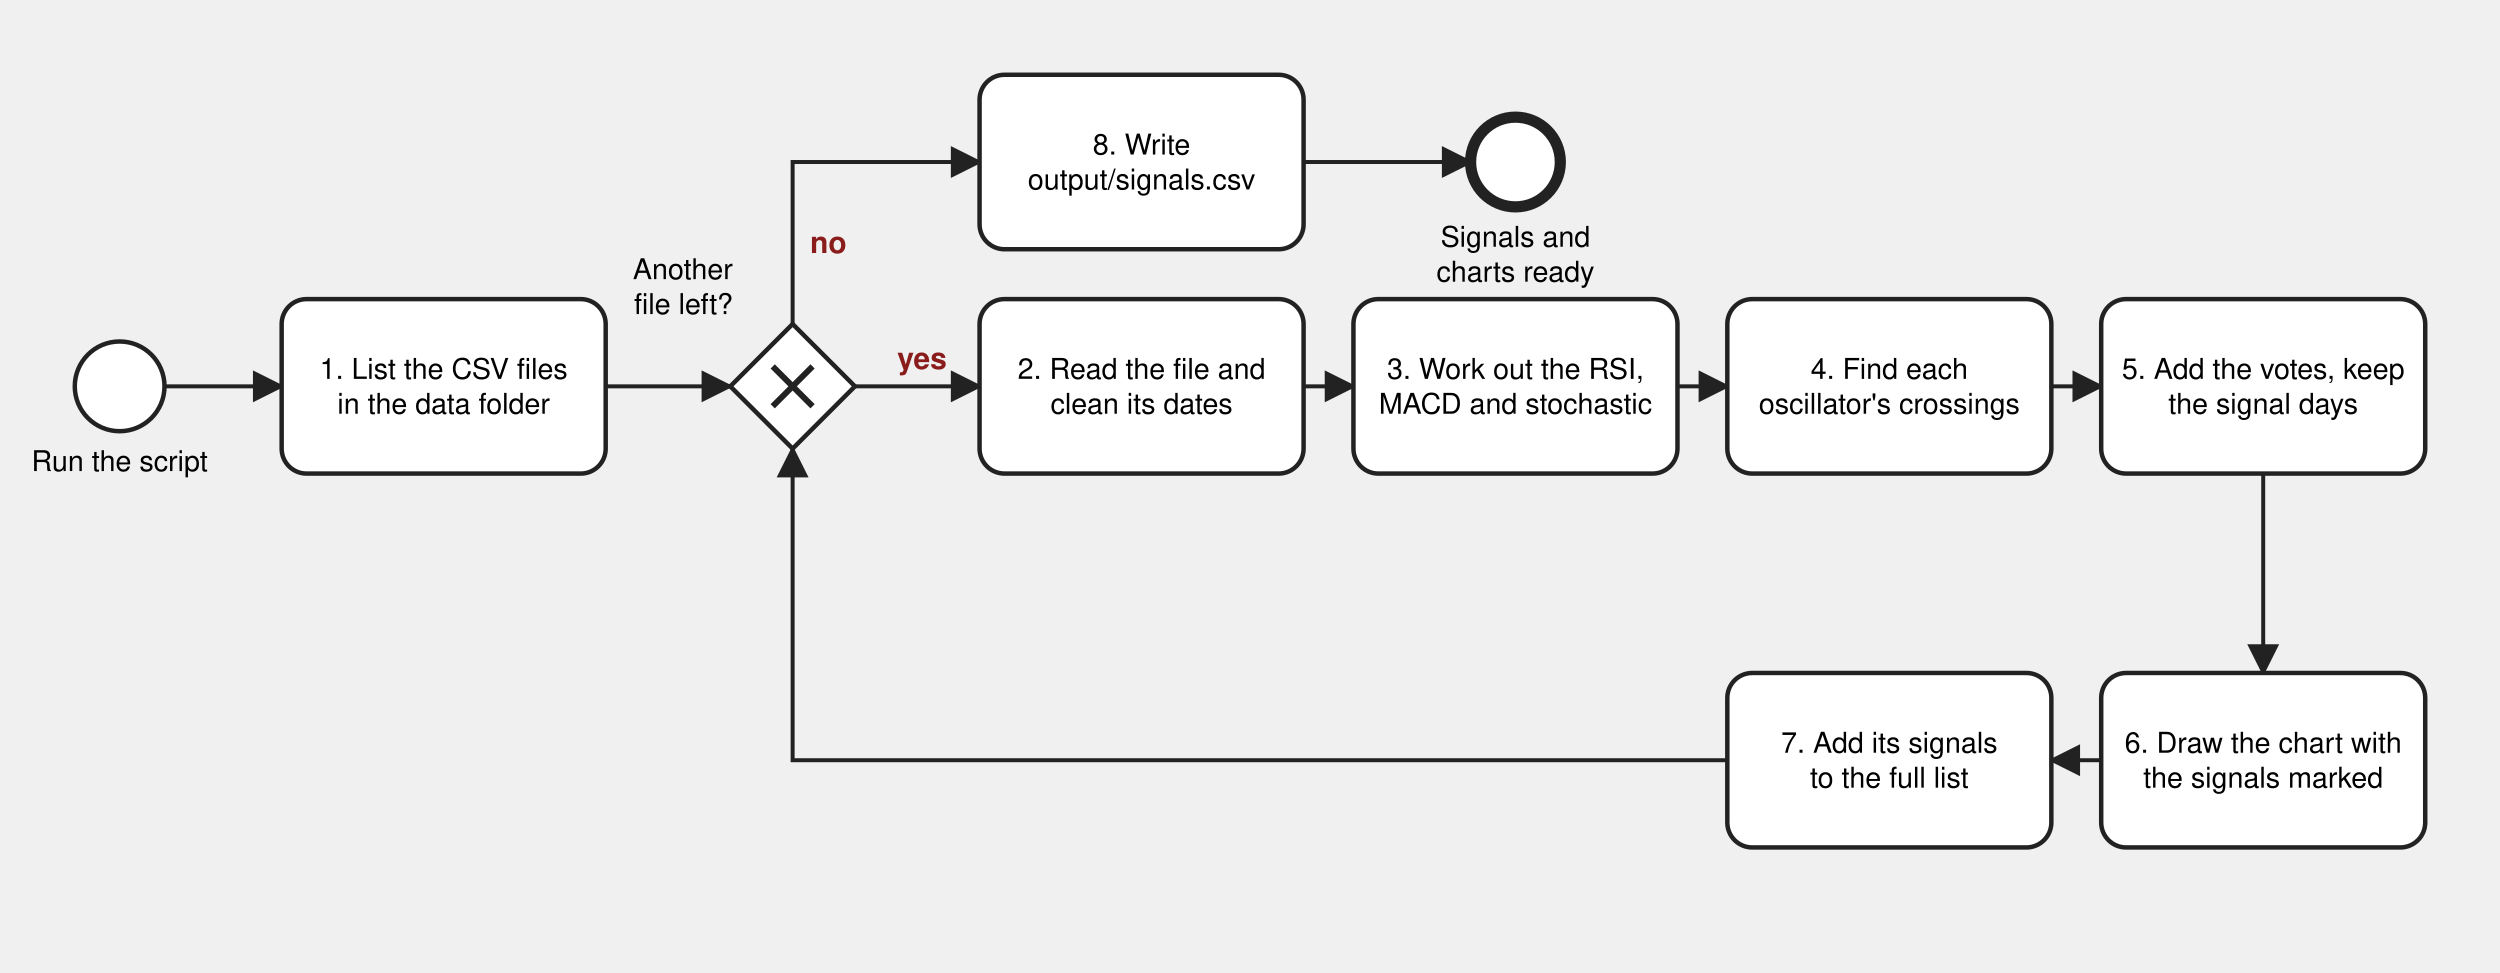
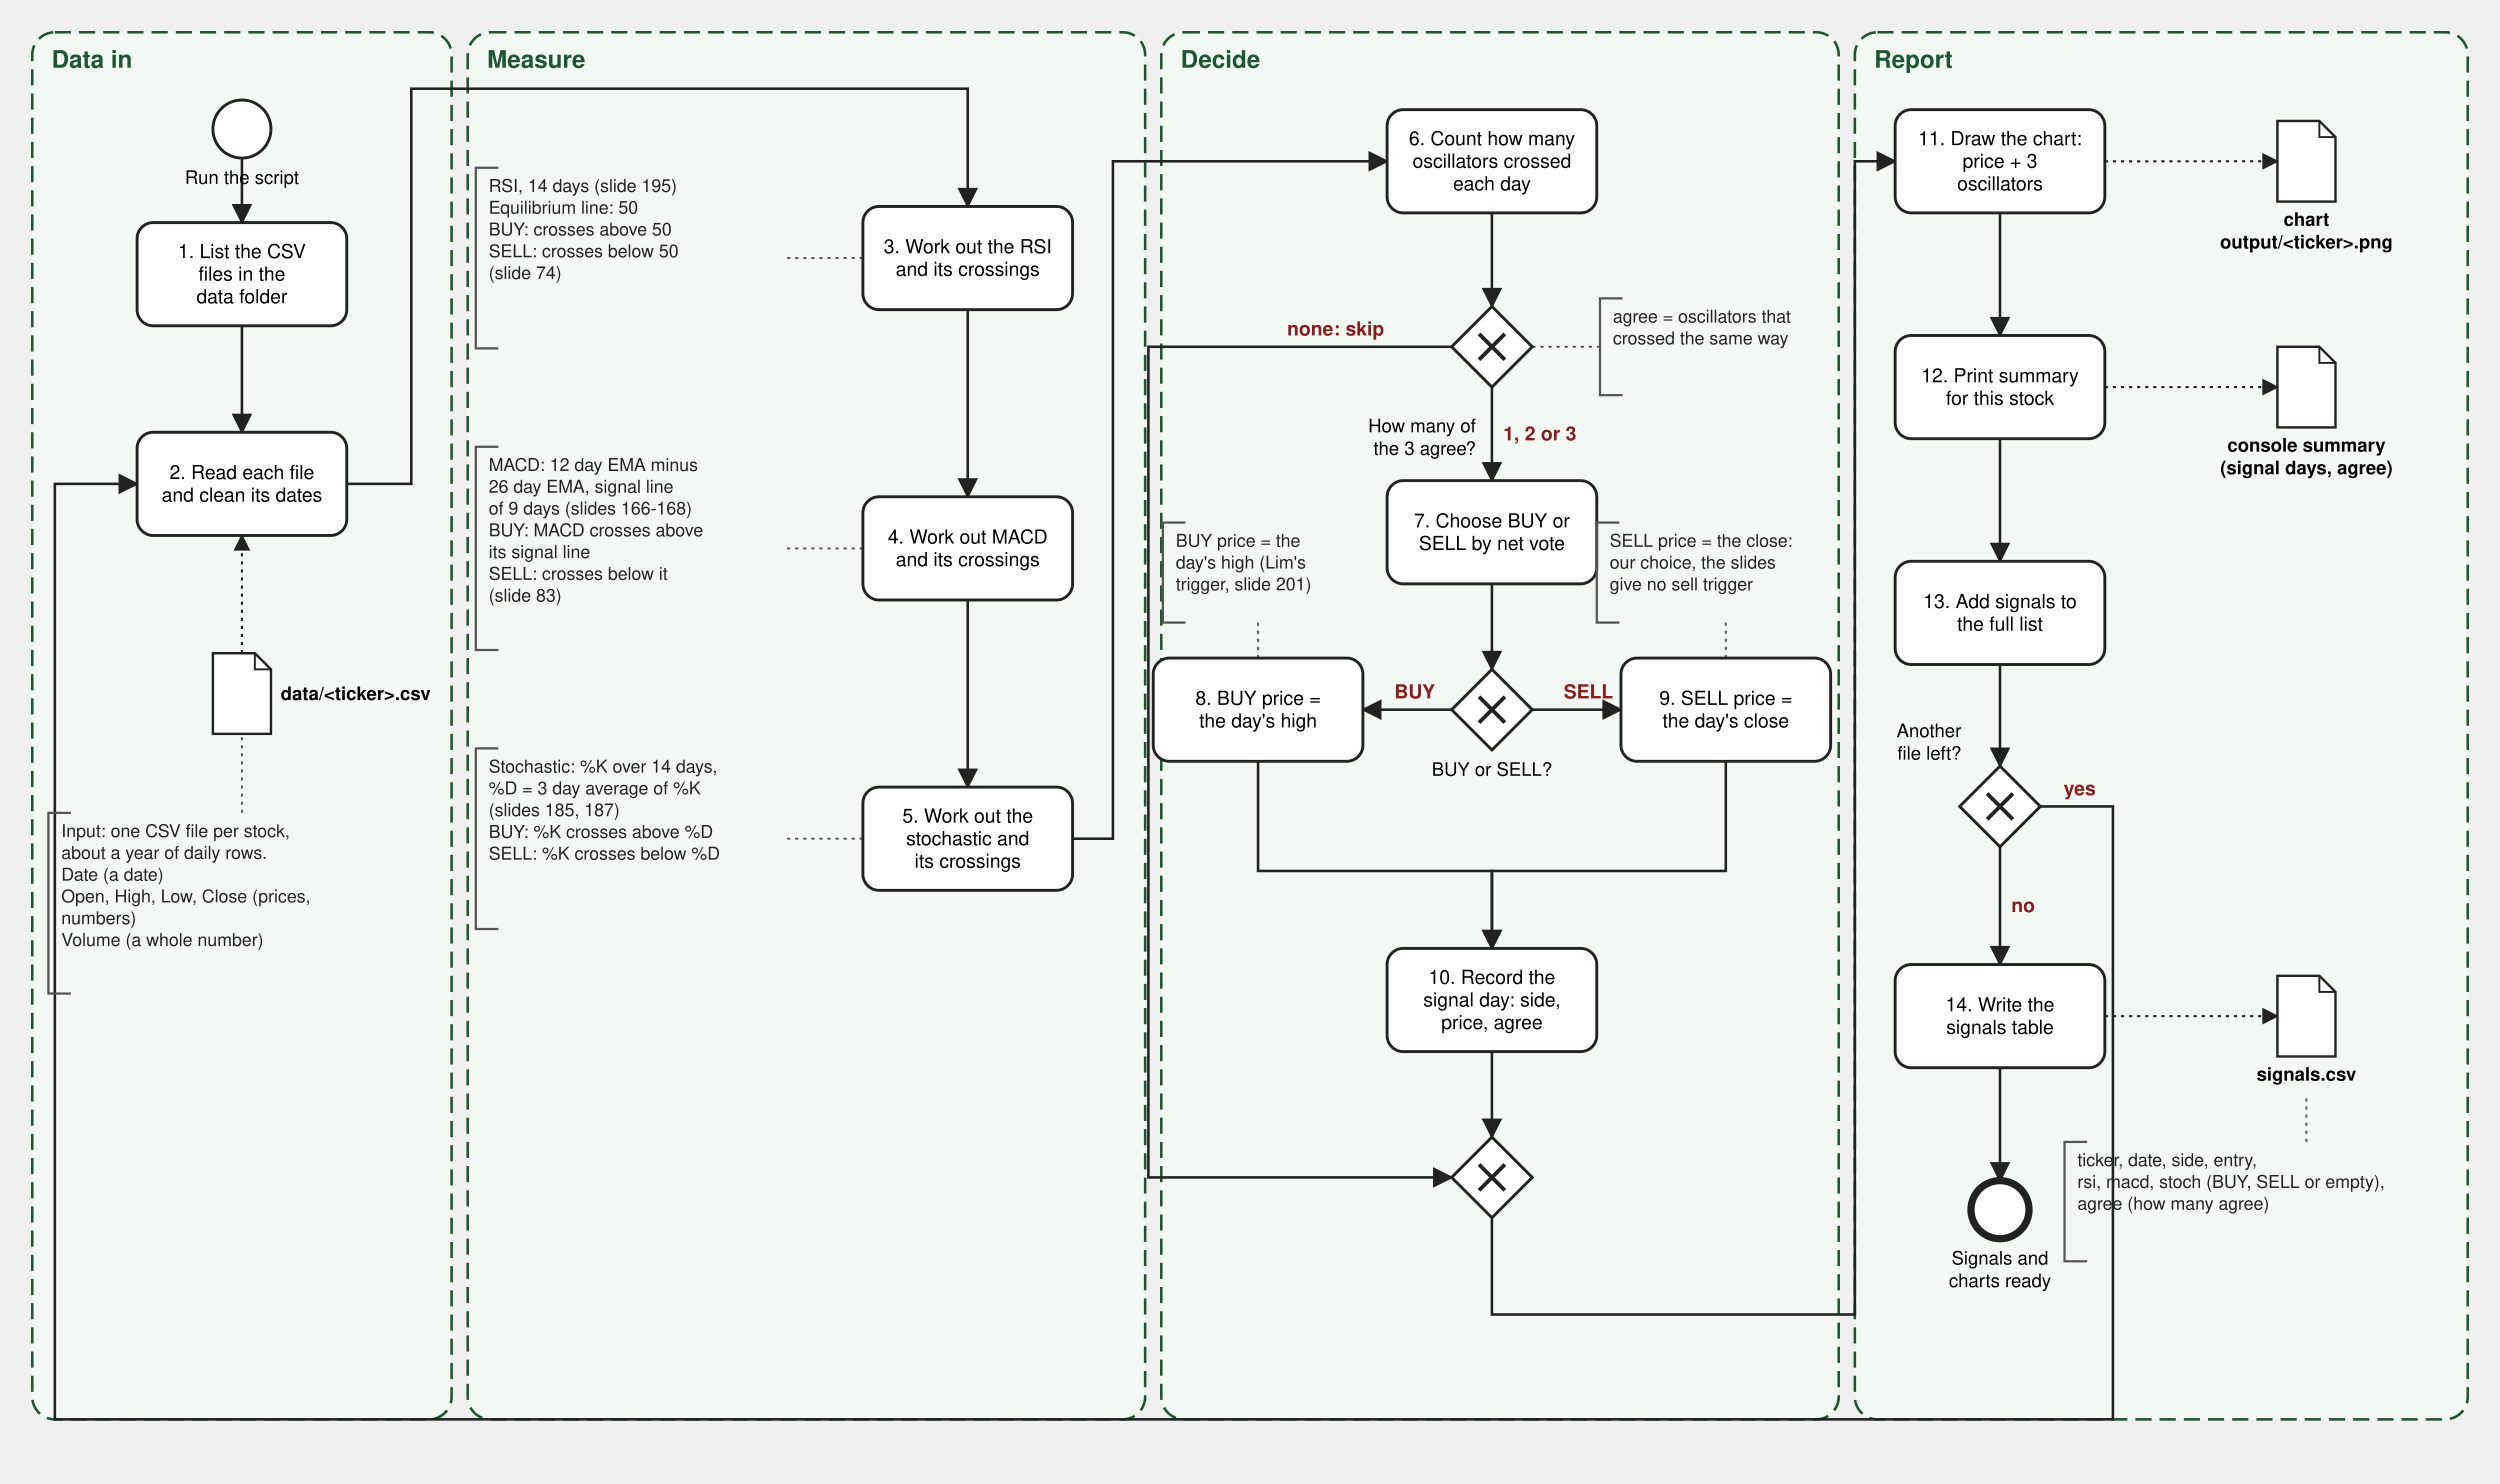
- <svg xmlns="http://www.w3.org/2000/svg" viewBox="12 -5 1003 390" width="1003" height="390" font-family="Helvetica, Arial, sans-serif" font-size="12">
+ <svg xmlns="http://www.w3.org/2000/svg" viewBox="-10 0 1550 920" width="1550" height="920" font-family="Helvetica, Arial, sans-serif" font-size="12">
  <defs>
    <marker id="ar" viewBox="0 0 10 10" refX="9" refY="5" markerWidth="8" markerHeight="8" orient="auto">
      <path d="M0,0 L10,5 L0,10 z" fill="#222" />
    </marker>
  </defs>
-   <polyline points="78,150 125,150" fill="none" stroke="#222" stroke-width="1.6" marker-end="url(#ar)" />
-   <polyline points="255,150 305,150" fill="none" stroke="#222" stroke-width="1.6" marker-end="url(#ar)" />
-   <polyline points="355,150 405,150" fill="none" stroke="#222" stroke-width="1.6" marker-end="url(#ar)" />
-   <text x="372" y="143" font-size="12" font-weight="bold" fill="#8a1c1c">yes</text>
-   <polyline points="535,150 555,150" fill="none" stroke="#222" stroke-width="1.6" marker-end="url(#ar)" />
-   <polyline points="685,150 705,150" fill="none" stroke="#222" stroke-width="1.6" marker-end="url(#ar)" />
-   <polyline points="835,150 855,150" fill="none" stroke="#222" stroke-width="1.6" marker-end="url(#ar)" />
-   <polyline points="920,185 920,265" fill="none" stroke="#222" stroke-width="1.6" marker-end="url(#ar)" />
-   <polyline points="855,300 835,300" fill="none" stroke="#222" stroke-width="1.6" marker-end="url(#ar)" />
-   <polyline points="705,300 330,300 330,175" fill="none" stroke="#222" stroke-width="1.6" marker-end="url(#ar)" />
-   <polyline points="330,125 330,60 405,60" fill="none" stroke="#222" stroke-width="1.6" marker-end="url(#ar)" />
-   <text x="337" y="96.5" font-size="12" font-weight="bold" fill="#8a1c1c">no</text>
-   <polyline points="535,60 602,60" fill="none" stroke="#222" stroke-width="1.6" marker-end="url(#ar)" />
-   <circle cx="60" cy="150" r="18" fill="#fff" stroke="#222" stroke-width="1.8" />
-   <text x="60" y="184" text-anchor="middle" font-size="11.5">Run the script</text>
-   <rect x="125" y="115" width="130" height="70" rx="10" fill="#fff" stroke="#222" stroke-width="1.8" />
-   <text x="190" y="147" text-anchor="middle" font-size="11.5">1. List the CSV files</text>
-   <text x="190" y="161" text-anchor="middle" font-size="11.5">in the data folder</text>
-   <polygon points="330,125 355,150 330,175 305,150" fill="#fff" stroke="#222" stroke-width="1.8" />
-   <path d="M322,142 L338,158 M338,142 L322,158" stroke="#222" stroke-width="2.4" />
-   <text x="306" y="107" text-anchor="end" font-size="11.5">Another</text>
-   <text x="306" y="121" text-anchor="end" font-size="11.5">file left?</text>
-   <rect x="405" y="115" width="130" height="70" rx="10" fill="#fff" stroke="#222" stroke-width="1.8" />
-   <text x="470" y="147" text-anchor="middle" font-size="11.5">2. Read the file and</text>
-   <text x="470" y="161" text-anchor="middle" font-size="11.5">clean its dates</text>
-   <rect x="555" y="115" width="130" height="70" rx="10" fill="#fff" stroke="#222" stroke-width="1.8" />
-   <text x="620" y="147" text-anchor="middle" font-size="11.5">3. Work out the RSI,</text>
-   <text x="620" y="161" text-anchor="middle" font-size="11.5">MACD and stochastic</text>
-   <rect x="705" y="115" width="130" height="70" rx="10" fill="#fff" stroke="#222" stroke-width="1.8" />
-   <text x="770" y="147" text-anchor="middle" font-size="11.5">4. Find each</text>
-   <text x="770" y="161" text-anchor="middle" font-size="11.5">oscillator's crossings</text>
-   <rect x="855" y="115" width="130" height="70" rx="10" fill="#fff" stroke="#222" stroke-width="1.8" />
-   <text x="920" y="147" text-anchor="middle" font-size="11.5">5. Add the votes, keep</text>
-   <text x="920" y="161" text-anchor="middle" font-size="11.5">the signal days</text>
-   <rect x="855" y="265" width="130" height="70" rx="10" fill="#fff" stroke="#222" stroke-width="1.8" />
-   <text x="920" y="297" text-anchor="middle" font-size="11.5">6. Draw the chart with</text>
-   <text x="920" y="311" text-anchor="middle" font-size="11.5">the signals marked</text>
-   <rect x="705" y="265" width="130" height="70" rx="10" fill="#fff" stroke="#222" stroke-width="1.8" />
-   <text x="770" y="297" text-anchor="middle" font-size="11.5">7. Add its signals</text>
-   <text x="770" y="311" text-anchor="middle" font-size="11.5">to the full list</text>
-   <rect x="405" y="25" width="130" height="70" rx="10" fill="#fff" stroke="#222" stroke-width="1.8" />
-   <text x="470" y="57" text-anchor="middle" font-size="11.5">8. Write</text>
-   <text x="470" y="71" text-anchor="middle" font-size="11.5">output/signals.csv</text>
-   <circle cx="620" cy="60" r="18" fill="#fff" stroke="#222" stroke-width="4.5" />
-   <text x="620" y="94" text-anchor="middle" font-size="11.5">Signals and</text>
-   <text x="620" y="108" text-anchor="middle" font-size="11.5">charts ready</text>
+   <rect x="10" y="20" width="260" height="860" rx="14" fill="#f4f8f5" stroke="#1E5631" stroke-width="1.6" stroke-dasharray="10 5" />
+   <text x="22" y="42" font-size="15" font-weight="bold" fill="#1E5631">Data in</text>
+   <rect x="280" y="20" width="420" height="860" rx="14" fill="#f4f8f5" stroke="#1E5631" stroke-width="1.6" stroke-dasharray="10 5" />
+   <text x="292" y="42" font-size="15" font-weight="bold" fill="#1E5631">Measure</text>
+   <rect x="710" y="20" width="420" height="860" rx="14" fill="#f4f8f5" stroke="#1E5631" stroke-width="1.6" stroke-dasharray="10 5" />
+   <text x="722" y="42" font-size="15" font-weight="bold" fill="#1E5631">Decide</text>
+   <rect x="1140" y="20" width="380" height="860" rx="14" fill="#f4f8f5" stroke="#1E5631" stroke-width="1.6" stroke-dasharray="10 5" />
+   <text x="1152" y="42" font-size="15" font-weight="bold" fill="#1E5631">Report</text>
+   <polyline points="140,98 140,138" fill="none" stroke="#222" stroke-width="1.6" marker-end="url(#ar)" />
+   <polyline points="140,202 140,268" fill="none" stroke="#222" stroke-width="1.6" marker-end="url(#ar)" />
+   <polyline points="140,405 140,332" fill="none" stroke="#222" stroke-width="1.3" stroke-dasharray="2 3" marker-end="url(#ar)" />
+   <polyline points="140,504 140,455" fill="none" stroke="#555" stroke-width="1.2" stroke-dasharray="2 3" />
+   <polyline points="205,300 245,300 245,55 590,55 590,128" fill="none" stroke="#222" stroke-width="1.6" marker-end="url(#ar)" />
+   <polyline points="525,160 475,160" fill="none" stroke="#555" stroke-width="1.2" stroke-dasharray="2 3" />
+   <polyline points="590,192 590,308" fill="none" stroke="#222" stroke-width="1.6" marker-end="url(#ar)" />
+   <polyline points="525,340 475,340" fill="none" stroke="#555" stroke-width="1.2" stroke-dasharray="2 3" />
+   <polyline points="590,372 590,488" fill="none" stroke="#222" stroke-width="1.6" marker-end="url(#ar)" />
+   <polyline points="525,520 475,520" fill="none" stroke="#555" stroke-width="1.2" stroke-dasharray="2 3" />
+   <polyline points="655,520 680,520 680,100 850,100" fill="none" stroke="#222" stroke-width="1.6" marker-end="url(#ar)" />
+   <polyline points="915,132 915,190" fill="none" stroke="#222" stroke-width="1.6" marker-end="url(#ar)" />
+   <polyline points="940,215 982,215" fill="none" stroke="#555" stroke-width="1.2" stroke-dasharray="2 3" />
+   <polyline points="915,240 915,298" fill="none" stroke="#222" stroke-width="1.6" marker-end="url(#ar)" />
+   <text x="922" y="273" font-size="12" font-weight="bold" fill="#8a1c1c">1, 2 or 3</text>
+   <polyline points="915,362 915,415" fill="none" stroke="#222" stroke-width="1.6" marker-end="url(#ar)" />
+   <polyline points="890,440 835,440" fill="none" stroke="#222" stroke-width="1.6" marker-end="url(#ar)" />
+   <text x="854.5" y="433" font-size="12" font-weight="bold" fill="#8a1c1c">BUY</text>
+   <polyline points="940,440 995,440" fill="none" stroke="#222" stroke-width="1.6" marker-end="url(#ar)" />
+   <text x="959.5" y="433" font-size="12" font-weight="bold" fill="#8a1c1c">SELL</text>
+   <polyline points="770,408 770,386" fill="none" stroke="#555" stroke-width="1.2" stroke-dasharray="2 3" />
+   <polyline points="1060,408 1060,386" fill="none" stroke="#555" stroke-width="1.2" stroke-dasharray="2 3" />
+   <polyline points="770,472 770,540 915,540 915,588" fill="none" stroke="#222" stroke-width="1.6" marker-end="url(#ar)" />
+   <polyline points="1060,472 1060,540 915,540 915,588" fill="none" stroke="#222" stroke-width="1.6" marker-end="url(#ar)" />
+   <polyline points="890,215 702,215 702,730 890,730" fill="none" stroke="#222" stroke-width="1.6" marker-end="url(#ar)" />
+   <text x="788" y="208" font-size="12" font-weight="bold" fill="#8a1c1c">none: skip</text>
+   <polyline points="915,652 915,705" fill="none" stroke="#222" stroke-width="1.6" marker-end="url(#ar)" />
+   <polyline points="915,755 915,815 1140,815 1140,100 1165,100" fill="none" stroke="#222" stroke-width="1.6" marker-end="url(#ar)" />
+   <polyline points="1230,132 1230,208" fill="none" stroke="#222" stroke-width="1.6" marker-end="url(#ar)" />
+   <polyline points="1230,272 1230,348" fill="none" stroke="#222" stroke-width="1.6" marker-end="url(#ar)" />
+   <polyline points="1230,412 1230,475" fill="none" stroke="#222" stroke-width="1.6" marker-end="url(#ar)" />
+   <polyline points="1295,100 1402,100" fill="none" stroke="#222" stroke-width="1.3" stroke-dasharray="2 3" marker-end="url(#ar)" />
+   <polyline points="1295,240 1402,240" fill="none" stroke="#222" stroke-width="1.3" stroke-dasharray="2 3" marker-end="url(#ar)" />
+   <polyline points="1230,525 1230,598" fill="none" stroke="#222" stroke-width="1.6" marker-end="url(#ar)" />
+   <text x="1237" y="565.5" font-size="12" font-weight="bold" fill="#8a1c1c">no</text>
+   <polyline points="1295,630 1402,630" fill="none" stroke="#222" stroke-width="1.3" stroke-dasharray="2 3" marker-end="url(#ar)" />
+   <polyline points="1420,681 1420,708" fill="none" stroke="#555" stroke-width="1.2" stroke-dasharray="2 3" />
+   <polyline points="1230,662 1230,732" fill="none" stroke="#222" stroke-width="1.6" marker-end="url(#ar)" />
+   <polyline points="1255,500 1300,500 1300,880 24,880 24,300 75,300" fill="none" stroke="#222" stroke-width="1.6" marker-end="url(#ar)" />
+   <text x="1269.5" y="493" font-size="12" font-weight="bold" fill="#8a1c1c">yes</text>
+   <circle cx="140" cy="80" r="18" fill="#fff" stroke="#222" stroke-width="1.8" />
+   <text x="140" y="114" text-anchor="middle" font-size="11.5">Run the script</text>
+   <rect x="75" y="138" width="130" height="64" rx="10" fill="#fff" stroke="#222" stroke-width="1.8" />
+   <text x="140" y="160" text-anchor="middle" font-size="12">1. List the CSV</text>
+   <text x="140" y="174" text-anchor="middle" font-size="12">files in the</text>
+   <text x="140" y="188" text-anchor="middle" font-size="12">data folder</text>
+   <rect x="75" y="268" width="130" height="64" rx="10" fill="#fff" stroke="#222" stroke-width="1.8" />
+   <text x="140" y="297" text-anchor="middle" font-size="12">2. Read each file</text>
+   <text x="140" y="311" text-anchor="middle" font-size="12">and clean its dates</text>
+   <path d="M122,405 L148,405 L158,415 L158,455 L122,455 Z" fill="#fff" stroke="#222" stroke-width="1.5" />
+   <path d="M148,405 L148,415 L158,415" fill="none" stroke="#222" stroke-width="1.2" />
+   <text x="164" y="434" text-anchor="start" font-size="11.5" font-weight="bold">data/&lt;ticker&gt;.csv</text>
+   <path d="M34,504 L20,504 L20,616 L34,616" fill="none" stroke="#555" stroke-width="1.4" />
+   <text x="28" y="519" font-size="11" fill="#222">Input: one CSV file per stock,</text>
+   <text x="28" y="532.5" font-size="11" fill="#222">about a year of daily rows.</text>
+   <text x="28" y="546" font-size="11" fill="#222">Date (a date)</text>
+   <text x="28" y="559.5" font-size="11" fill="#222">Open, High, Low, Close (prices,</text>
+   <text x="28" y="573" font-size="11" fill="#222">numbers)</text>
+   <text x="28" y="586.5" font-size="11" fill="#222">Volume (a whole number)</text>
+   <path d="M299,104 L285,104 L285,216 L299,216" fill="none" stroke="#555" stroke-width="1.4" />
+   <text x="293" y="119" font-size="11" fill="#222">RSI, 14 days (slide 195)</text>
+   <text x="293" y="132.5" font-size="11" fill="#222">Equilibrium line: 50</text>
+   <text x="293" y="146" font-size="11" fill="#222">BUY: crosses above 50</text>
+   <text x="293" y="159.5" font-size="11" fill="#222">SELL: crosses below 50</text>
+   <text x="293" y="173" font-size="11" fill="#222">(slide 74)</text>
+   <rect x="525" y="128" width="130" height="64" rx="10" fill="#fff" stroke="#222" stroke-width="1.8" />
+   <text x="590" y="157" text-anchor="middle" font-size="12">3. Work out the RSI</text>
+   <text x="590" y="171" text-anchor="middle" font-size="12">and its crossings</text>
+   <path d="M299,277 L285,277 L285,403 L299,403" fill="none" stroke="#555" stroke-width="1.4" />
+   <text x="293" y="292" font-size="11" fill="#222">MACD: 12 day EMA minus</text>
+   <text x="293" y="305.5" font-size="11" fill="#222">26 day EMA, signal line</text>
+   <text x="293" y="319" font-size="11" fill="#222">of 9 days (slides 166-168)</text>
+   <text x="293" y="332.5" font-size="11" fill="#222">BUY: MACD crosses above</text>
+   <text x="293" y="346" font-size="11" fill="#222">its signal line</text>
+   <text x="293" y="359.5" font-size="11" fill="#222">SELL: crosses below it</text>
+   <text x="293" y="373" font-size="11" fill="#222">(slide 83)</text>
+   <rect x="525" y="308" width="130" height="64" rx="10" fill="#fff" stroke="#222" stroke-width="1.8" />
+   <text x="590" y="337" text-anchor="middle" font-size="12">4. Work out MACD</text>
+   <text x="590" y="351" text-anchor="middle" font-size="12">and its crossings</text>
+   <path d="M299,464 L285,464 L285,576 L299,576" fill="none" stroke="#555" stroke-width="1.4" />
+   <text x="293" y="479" font-size="11" fill="#222">Stochastic: %K over 14 days,</text>
+   <text x="293" y="492.5" font-size="11" fill="#222">%D = 3 day average of %K</text>
+   <text x="293" y="506" font-size="11" fill="#222">(slides 185, 187)</text>
+   <text x="293" y="519.5" font-size="11" fill="#222">BUY: %K crosses above %D</text>
+   <text x="293" y="533" font-size="11" fill="#222">SELL: %K crosses below %D</text>
+   <rect x="525" y="488" width="130" height="64" rx="10" fill="#fff" stroke="#222" stroke-width="1.8" />
+   <text x="590" y="510" text-anchor="middle" font-size="12">5. Work out the</text>
+   <text x="590" y="524" text-anchor="middle" font-size="12">stochastic and</text>
+   <text x="590" y="538" text-anchor="middle" font-size="12">its crossings</text>
+   <rect x="850" y="68" width="130" height="64" rx="10" fill="#fff" stroke="#222" stroke-width="1.8" />
+   <text x="915" y="90" text-anchor="middle" font-size="12">6. Count how many</text>
+   <text x="915" y="104" text-anchor="middle" font-size="12">oscillators crossed</text>
+   <text x="915" y="118" text-anchor="middle" font-size="12">each day</text>
+   <polygon points="915,190 940,215 915,240 890,215" fill="#fff" stroke="#222" stroke-width="1.8" />
+   <path d="M907,207 L923,223 M923,207 L907,223" stroke="#222" stroke-width="2.4" />
+   <text x="905" y="268" text-anchor="end" font-size="11.5">How many of</text>
+   <text x="905" y="282" text-anchor="end" font-size="11.5">the 3 agree?</text>
+   <path d="M996,185 L982,185 L982,245 L996,245" fill="none" stroke="#555" stroke-width="1.4" />
+   <text x="990" y="200" font-size="11" fill="#222">agree = oscillators that</text>
+   <text x="990" y="213.5" font-size="11" fill="#222">crossed the same way</text>
+   <rect x="850" y="298" width="130" height="64" rx="10" fill="#fff" stroke="#222" stroke-width="1.8" />
+   <text x="915" y="327" text-anchor="middle" font-size="12">7. Choose BUY or</text>
+   <text x="915" y="341" text-anchor="middle" font-size="12">SELL by net vote</text>
+   <polygon points="915,415 940,440 915,465 890,440" fill="#fff" stroke="#222" stroke-width="1.8" />
+   <path d="M907,432 L923,448 M923,432 L907,448" stroke="#222" stroke-width="2.4" />
+   <text x="915" y="481" text-anchor="middle" font-size="11.5">BUY or SELL?</text>
+   <path d="M725,324 L711,324 L711,386 L725,386" fill="none" stroke="#555" stroke-width="1.4" />
+   <text x="719" y="339" font-size="11" fill="#222">BUY price = the</text>
+   <text x="719" y="352.5" font-size="11" fill="#222">day's high (Lim's</text>
+   <text x="719" y="366" font-size="11" fill="#222">trigger, slide 201)</text>
+   <path d="M994,324 L980,324 L980,386 L994,386" fill="none" stroke="#555" stroke-width="1.4" />
+   <text x="988" y="339" font-size="11" fill="#222">SELL price = the close:</text>
+   <text x="988" y="352.5" font-size="11" fill="#222">our choice, the slides</text>
+   <text x="988" y="366" font-size="11" fill="#222">give no sell trigger</text>
+   <rect x="705" y="408" width="130" height="64" rx="10" fill="#fff" stroke="#222" stroke-width="1.8" />
+   <text x="770" y="437" text-anchor="middle" font-size="12">8. BUY price =</text>
+   <text x="770" y="451" text-anchor="middle" font-size="12">the day's high</text>
+   <rect x="995" y="408" width="130" height="64" rx="10" fill="#fff" stroke="#222" stroke-width="1.8" />
+   <text x="1060" y="437" text-anchor="middle" font-size="12">9. SELL price =</text>
+   <text x="1060" y="451" text-anchor="middle" font-size="12">the day's close</text>
+   <rect x="850" y="588" width="130" height="64" rx="10" fill="#fff" stroke="#222" stroke-width="1.8" />
+   <text x="915" y="610" text-anchor="middle" font-size="12">10. Record the</text>
+   <text x="915" y="624" text-anchor="middle" font-size="12">signal day: side,</text>
+   <text x="915" y="638" text-anchor="middle" font-size="12">price, agree</text>
+   <polygon points="915,705 940,730 915,755 890,730" fill="#fff" stroke="#222" stroke-width="1.8" />
+   <path d="M907,722 L923,738 M923,722 L907,738" stroke="#222" stroke-width="2.4" />
+   <text x="947" y="734" text-anchor="start" font-size="11.5" />
+   <rect x="1165" y="68" width="130" height="64" rx="10" fill="#fff" stroke="#222" stroke-width="1.8" />
+   <text x="1230" y="90" text-anchor="middle" font-size="12">11. Draw the chart:</text>
+   <text x="1230" y="104" text-anchor="middle" font-size="12">price + 3</text>
+   <text x="1230" y="118" text-anchor="middle" font-size="12">oscillators</text>
+   <path d="M1402,75 L1428,75 L1438,85 L1438,125 L1402,125 Z" fill="#fff" stroke="#222" stroke-width="1.5" />
+   <path d="M1428,75 L1428,85 L1438,85" fill="none" stroke="#222" stroke-width="1.2" />
+   <text x="1420" y="140" text-anchor="middle" font-size="11.5" font-weight="bold">chart</text>
+   <text x="1420" y="154" text-anchor="middle" font-size="11.5" font-weight="bold">output/&lt;ticker&gt;.png</text>
+   <rect x="1165" y="208" width="130" height="64" rx="10" fill="#fff" stroke="#222" stroke-width="1.8" />
+   <text x="1230" y="237" text-anchor="middle" font-size="12">12. Print summary</text>
+   <text x="1230" y="251" text-anchor="middle" font-size="12">for this stock</text>
+   <path d="M1402,215 L1428,215 L1438,225 L1438,265 L1402,265 Z" fill="#fff" stroke="#222" stroke-width="1.5" />
+   <path d="M1428,215 L1428,225 L1438,225" fill="none" stroke="#222" stroke-width="1.2" />
+   <text x="1420" y="280" text-anchor="middle" font-size="11.5" font-weight="bold">console summary</text>
+   <text x="1420" y="294" text-anchor="middle" font-size="11.5" font-weight="bold">(signal days, agree)</text>
+   <rect x="1165" y="348" width="130" height="64" rx="10" fill="#fff" stroke="#222" stroke-width="1.8" />
+   <text x="1230" y="377" text-anchor="middle" font-size="12">13. Add signals to</text>
+   <text x="1230" y="391" text-anchor="middle" font-size="12">the full list</text>
+   <polygon points="1230,475 1255,500 1230,525 1205,500" fill="#fff" stroke="#222" stroke-width="1.8" />
+   <path d="M1222,492 L1238,508 M1238,492 L1222,508" stroke="#222" stroke-width="2.4" />
+   <text x="1206" y="457" text-anchor="end" font-size="11.5">Another</text>
+   <text x="1206" y="471" text-anchor="end" font-size="11.5">file left?</text>
+   <rect x="1165" y="598" width="130" height="64" rx="10" fill="#fff" stroke="#222" stroke-width="1.8" />
+   <text x="1230" y="627" text-anchor="middle" font-size="12">14. Write the</text>
+   <text x="1230" y="641" text-anchor="middle" font-size="12">signals table</text>
+   <path d="M1402,605 L1428,605 L1438,615 L1438,655 L1402,655 Z" fill="#fff" stroke="#222" stroke-width="1.5" />
+   <path d="M1428,605 L1428,615 L1438,615" fill="none" stroke="#222" stroke-width="1.2" />
+   <text x="1420" y="670" text-anchor="middle" font-size="11.5" font-weight="bold">signals.csv</text>
+   <path d="M1284,708 L1270,708 L1270,782 L1284,782" fill="none" stroke="#555" stroke-width="1.4" />
+   <text x="1278" y="723" font-size="11" fill="#222">ticker, date, side, entry,</text>
+   <text x="1278" y="736.5" font-size="11" fill="#222">rsi, macd, stoch (BUY, SELL or empty),</text>
+   <text x="1278" y="750" font-size="11" fill="#222">agree (how many agree)</text>
+   <circle cx="1230" cy="750" r="18" fill="#fff" stroke="#222" stroke-width="4.5" />
+   <text x="1230" y="784" text-anchor="middle" font-size="11.5">Signals and</text>
+   <text x="1230" y="798" text-anchor="middle" font-size="11.5">charts ready</text>
</svg>
